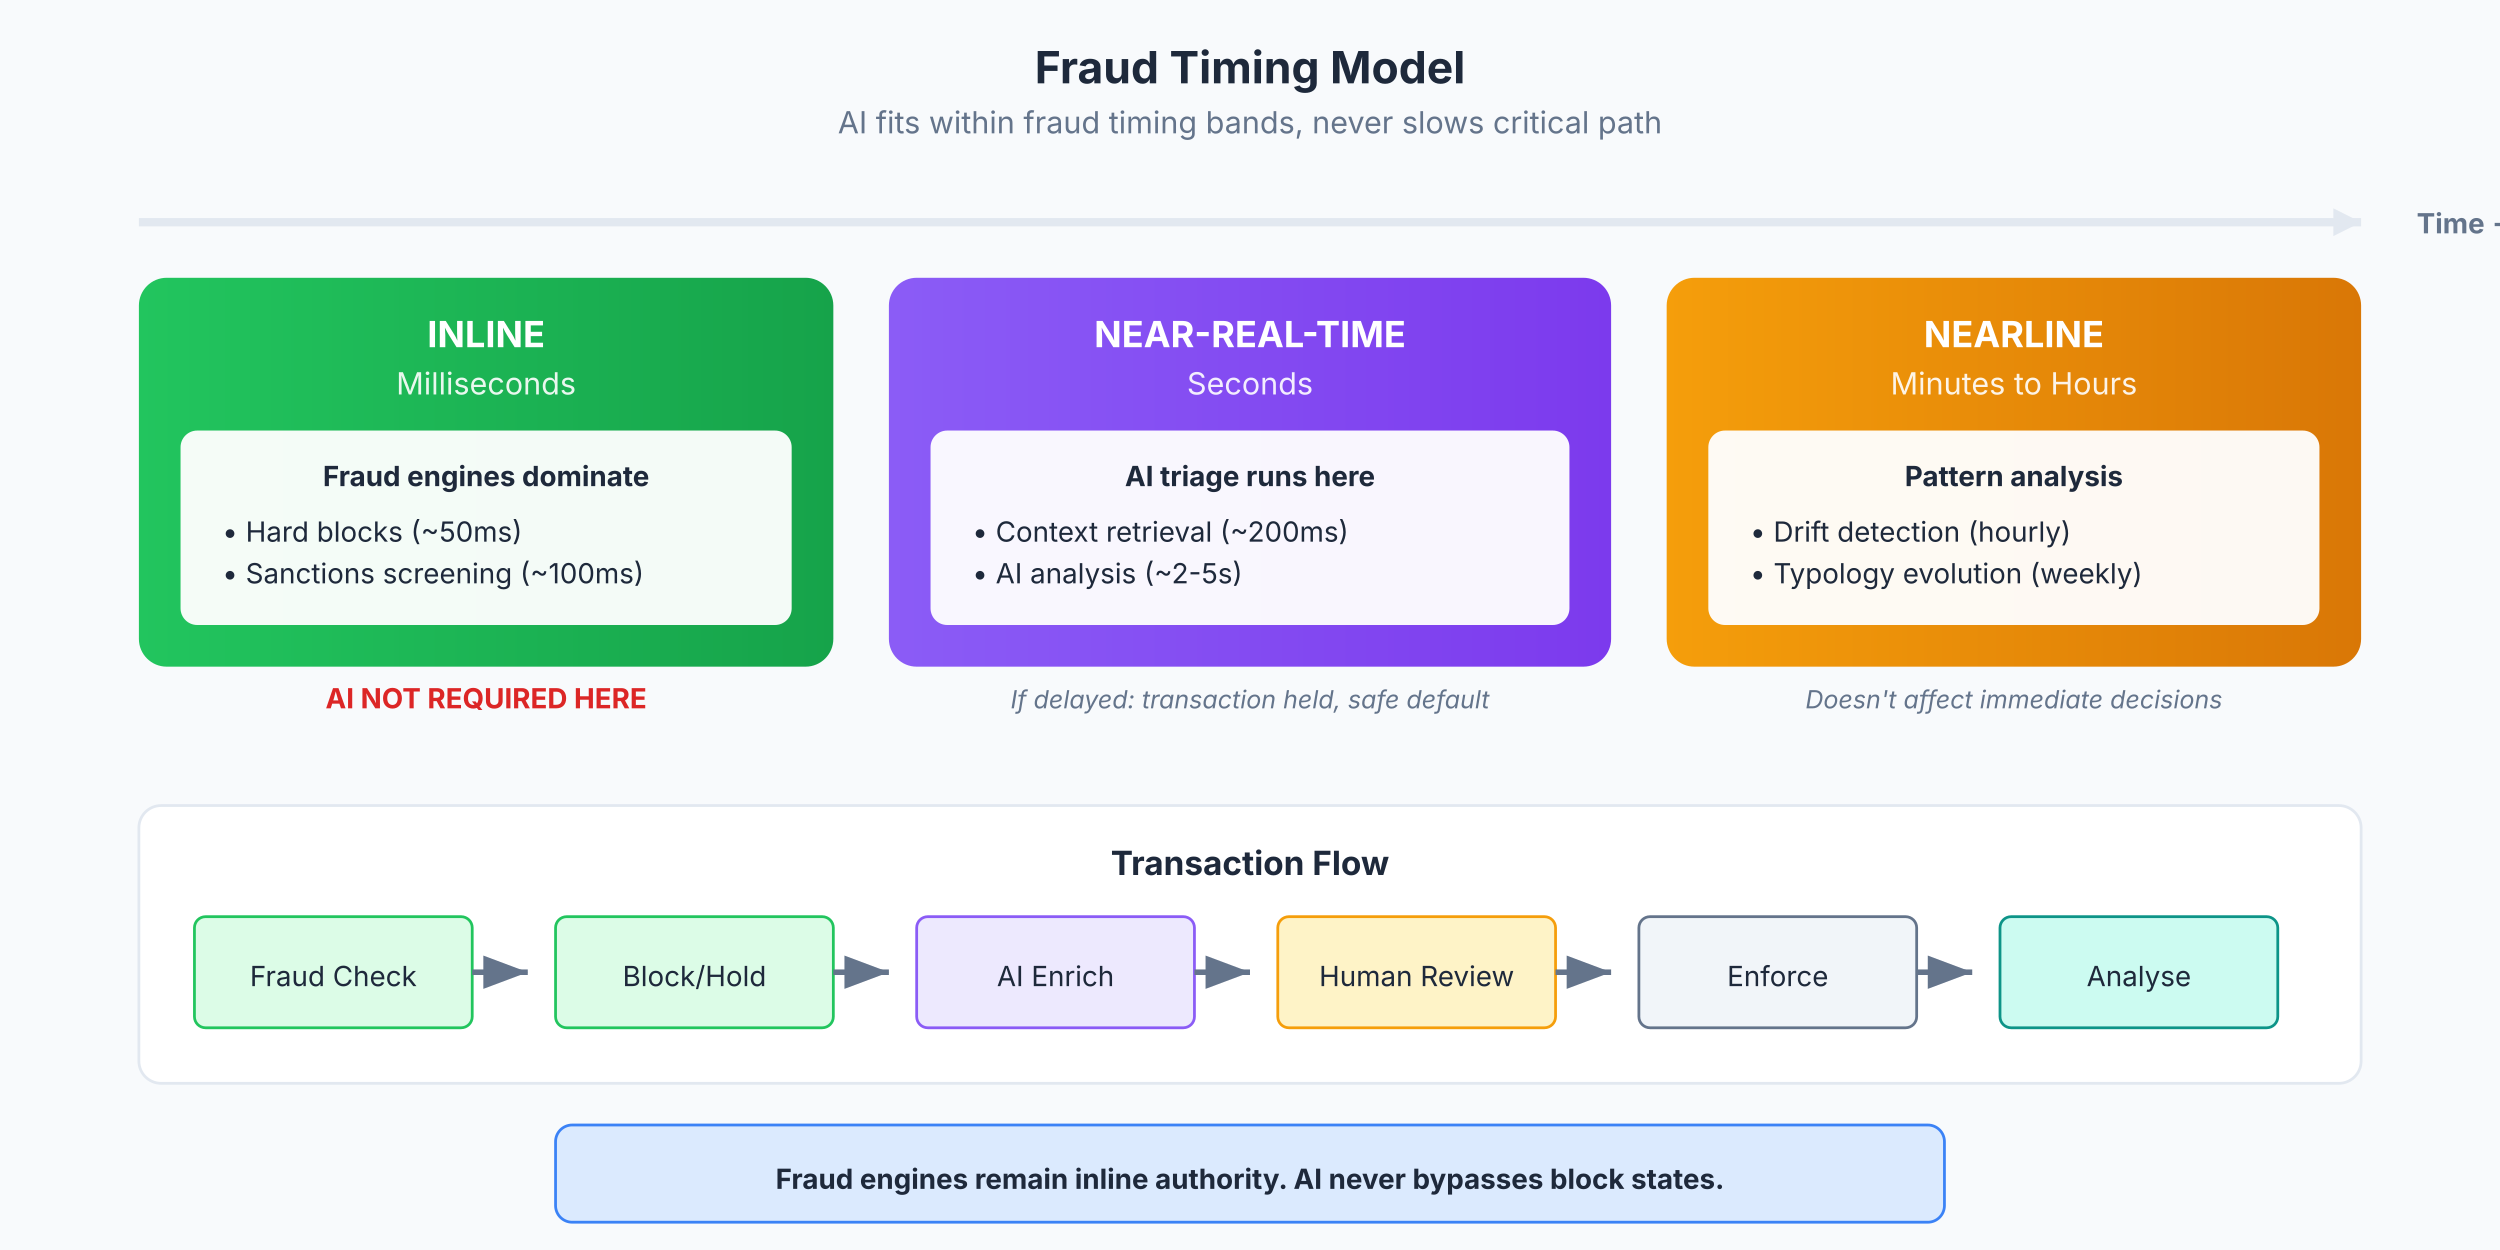
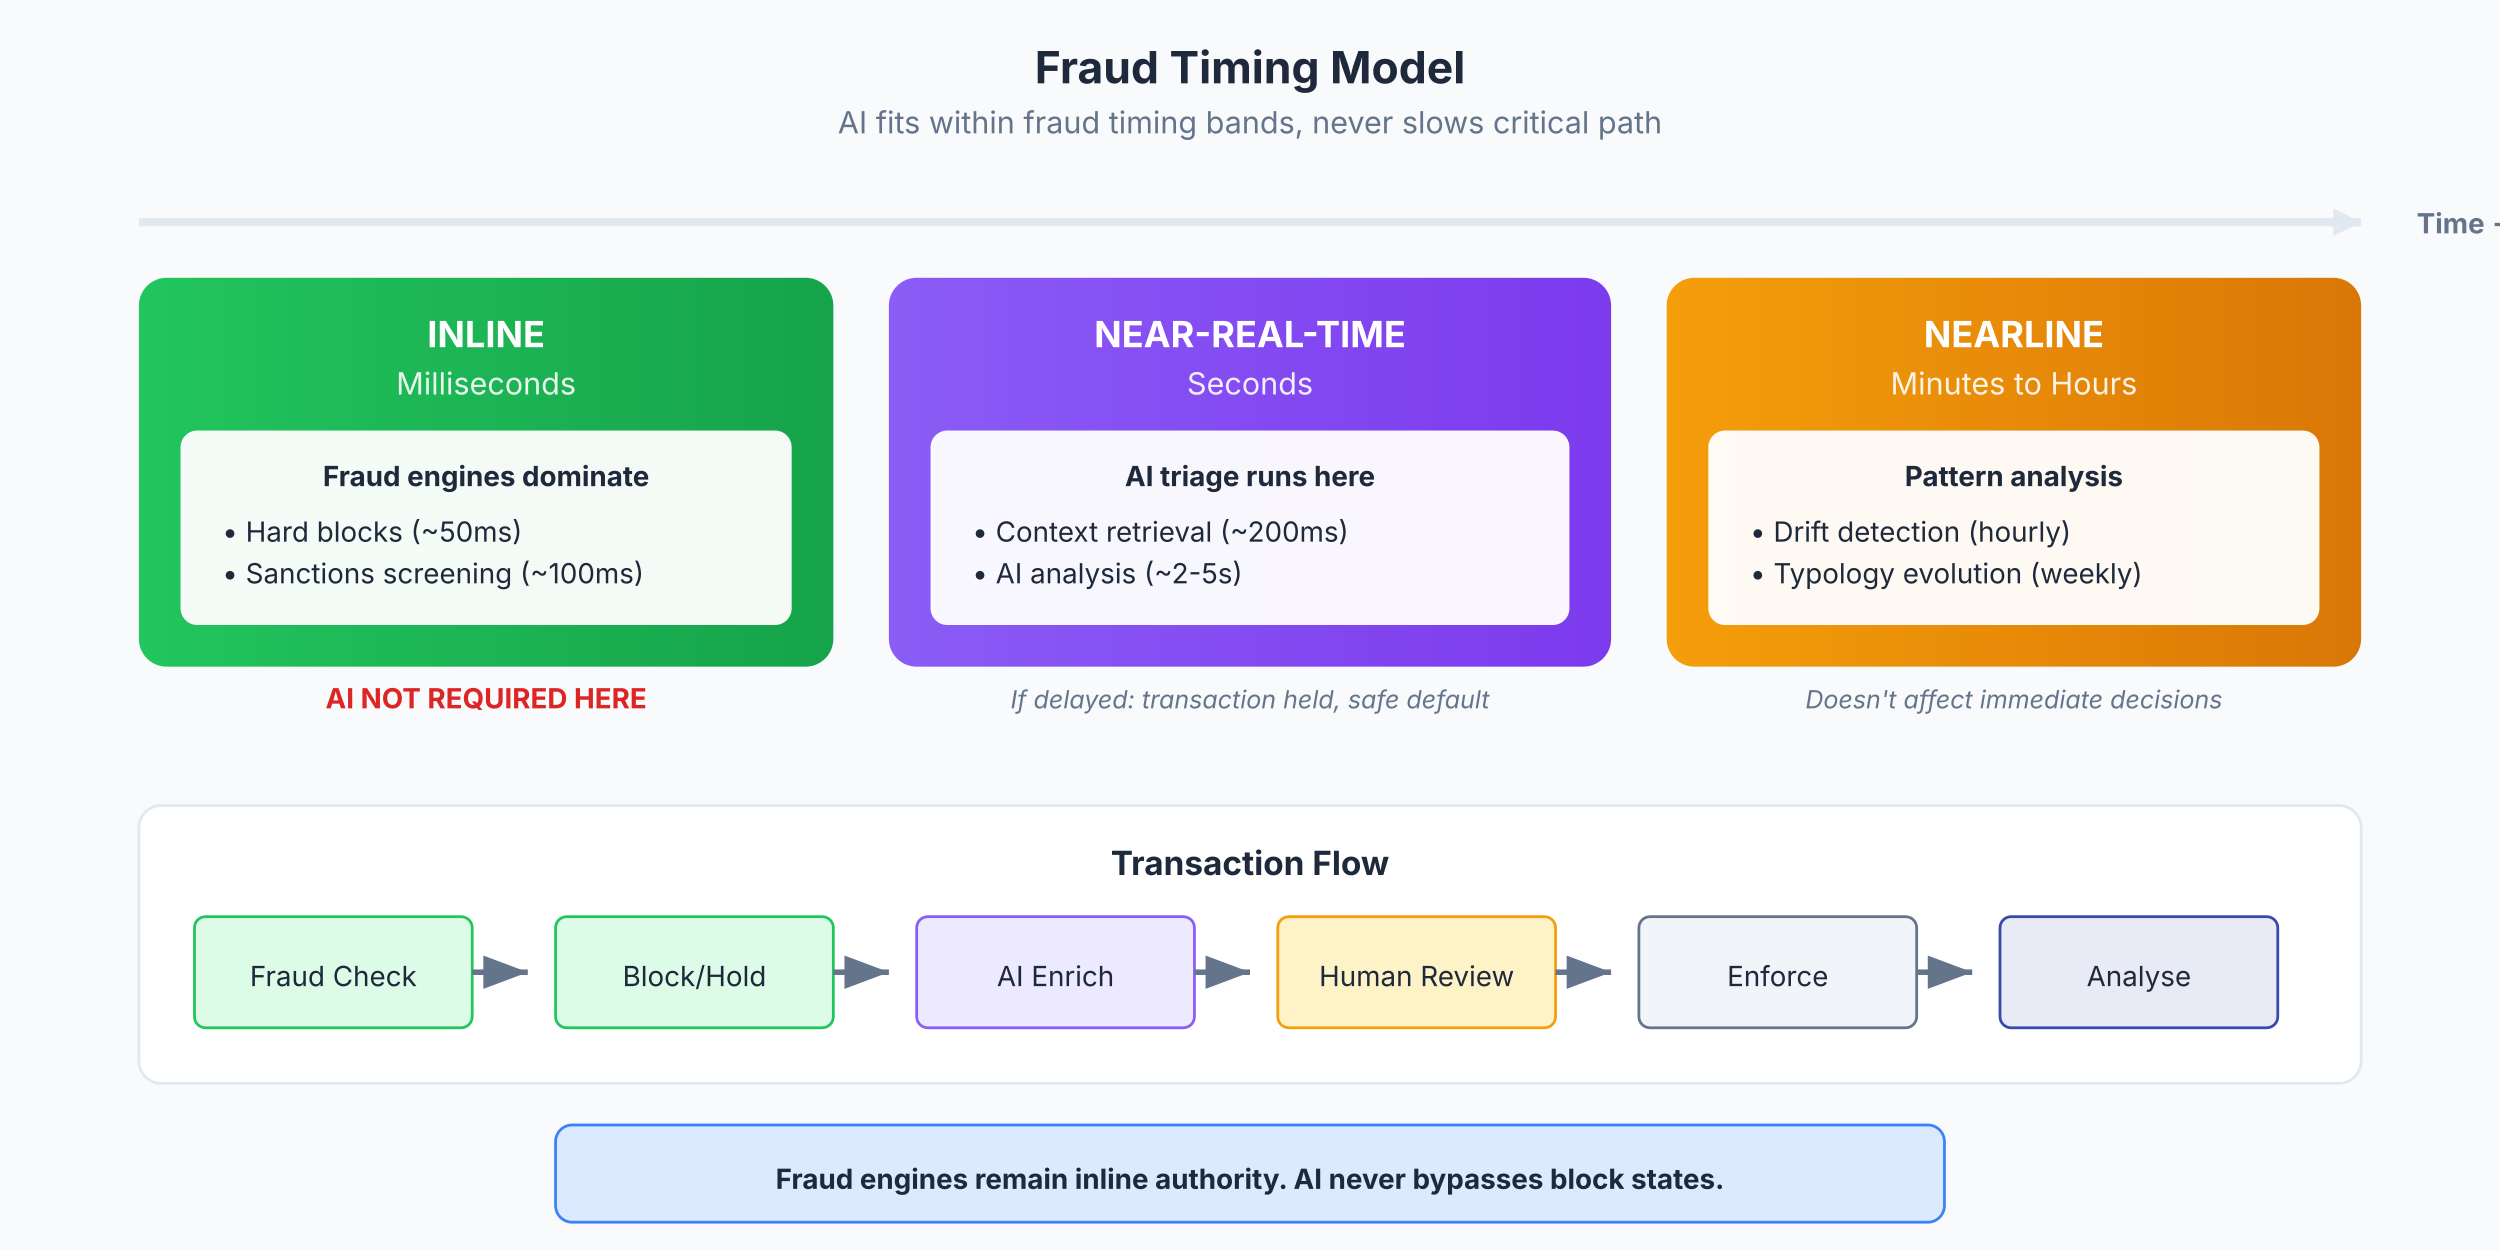
<svg xmlns="http://www.w3.org/2000/svg" viewBox="0 0 900 450" width="900" height="450">
  <defs>
    <marker id="arrow" markerWidth="8" markerHeight="6" refX="8" refY="3" orient="auto">
      <polygon points="0 0, 8 3, 0 6" fill="#64748b" />
    </marker>
    <linearGradient id="greenGrad" x1="0%" y1="0%" x2="100%" y2="0%">
      <stop offset="0%" style="stop-color:#22c55e" />
      <stop offset="100%" style="stop-color:#16a34a" />
    </linearGradient>
    <linearGradient id="purpleGrad" x1="0%" y1="0%" x2="100%" y2="0%">
      <stop offset="0%" style="stop-color:#8b5cf6" />
      <stop offset="100%" style="stop-color:#7c3aed" />
    </linearGradient>
    <linearGradient id="amberGrad" x1="0%" y1="0%" x2="100%" y2="0%">
      <stop offset="0%" style="stop-color:#f59e0b" />
      <stop offset="100%" style="stop-color:#d97706" />
    </linearGradient>
  </defs>
  <style>
    .title { font: bold 16px Inter, system-ui, sans-serif; fill: #1e293b; }
    .subtitle { font: 11px Inter, system-ui, sans-serif; fill: #64748b; }
    .band-title { font: bold 13px Inter, system-ui, sans-serif; fill: white; }
    .band-time { font: 11px Inter, system-ui, sans-serif; fill: rgba(255,255,255,0.9); }
    .control { font: 10px Inter, system-ui, sans-serif; fill: #1e293b; }
    .timing { font: bold 10px Inter, system-ui, sans-serif; fill: #64748b; }
    .note { font: 9px Inter, system-ui, sans-serif; fill: #64748b; font-style: italic; }
    .highlight { font: bold 10px Inter, system-ui, sans-serif; fill: #dc2626; }
  </style>
  <rect width="900" height="450" fill="#f8fafc" />
  <text x="450" y="30" text-anchor="middle" class="title">Fraud Timing Model</text>
  <text x="450" y="48" text-anchor="middle" class="subtitle">AI fits within fraud timing bands, never slows critical path</text>
  <line x1="50" y1="80" x2="850" y2="80" stroke="#e2e8f0" stroke-width="3" />
  <polygon points="850,80 840,75 840,85" fill="#e2e8f0" />
  <text x="870" y="84" class="timing">Time →</text>
  <rect x="50" y="100" width="250" height="140" rx="10" fill="url(#greenGrad)" />
  <text x="175" y="125" text-anchor="middle" class="band-title">INLINE</text>
  <text x="175" y="142" text-anchor="middle" class="band-time">Milliseconds</text>
  <rect x="65" y="155" width="220" height="70" rx="6" fill="rgba(255,255,255,0.95)" />
  <text x="175" y="175" text-anchor="middle" class="control" style="font-weight:bold">Fraud engines dominate</text>
  <text x="80" y="195" class="control">• Hard blocks (~50ms)</text>
  <text x="80" y="210" class="control">• Sanctions screening (~100ms)</text>
  <text x="175" y="255" text-anchor="middle" class="highlight">AI NOT REQUIRED HERE</text>
  <rect x="320" y="100" width="260" height="140" rx="10" fill="url(#purpleGrad)" />
  <text x="450" y="125" text-anchor="middle" class="band-title">NEAR-REAL-TIME</text>
  <text x="450" y="142" text-anchor="middle" class="band-time">Seconds</text>
  <rect x="335" y="155" width="230" height="70" rx="6" fill="rgba(255,255,255,0.95)" />
  <text x="450" y="175" text-anchor="middle" class="control" style="font-weight:bold">AI triage runs here</text>
  <text x="350" y="195" class="control">• Context retrieval (~200ms)</text>
  <text x="350" y="210" class="control">• AI analysis (~2-5s)</text>
  <text x="450" y="255" text-anchor="middle" class="note">If delayed: transaction held, safe default</text>
  <rect x="600" y="100" width="250" height="140" rx="10" fill="url(#amberGrad)" />
  <text x="725" y="125" text-anchor="middle" class="band-title">NEARLINE</text>
  <text x="725" y="142" text-anchor="middle" class="band-time">Minutes to Hours</text>
  <rect x="615" y="155" width="220" height="70" rx="6" fill="rgba(255,255,255,0.95)" />
  <text x="725" y="175" text-anchor="middle" class="control" style="font-weight:bold">Pattern analysis</text>
  <text x="630" y="195" class="control">• Drift detection (hourly)</text>
  <text x="630" y="210" class="control">• Typology evolution (weekly)</text>
  <text x="725" y="255" text-anchor="middle" class="note">Doesn't affect immediate decisions</text>
  <rect x="50" y="290" width="800" height="100" rx="8" fill="white" stroke="#e2e8f0" stroke-width="1" />
  <text x="450" y="315" text-anchor="middle" class="control" style="font-weight:bold;font-size:12px">Transaction Flow</text>
  <rect x="70" y="330" width="100" height="40" rx="4" fill="#dcfce7" stroke="#22c55e" />
  <text x="120" y="355" text-anchor="middle" class="control">Fraud Check</text>
  <line x1="170" y1="350" x2="190" y2="350" stroke="#64748b" stroke-width="2" marker-end="url(#arrow)" />
  <rect x="200" y="330" width="100" height="40" rx="4" fill="#dcfce7" stroke="#22c55e" />
  <text x="250" y="355" text-anchor="middle" class="control">Block/Hold</text>
  <line x1="300" y1="350" x2="320" y2="350" stroke="#64748b" stroke-width="2" marker-end="url(#arrow)" />
  <rect x="330" y="330" width="100" height="40" rx="4" fill="#ede9fe" stroke="#8b5cf6" />
  <text x="380" y="355" text-anchor="middle" class="control">AI Enrich</text>
  <line x1="430" y1="350" x2="450" y2="350" stroke="#64748b" stroke-width="2" marker-end="url(#arrow)" />
  <rect x="460" y="330" width="100" height="40" rx="4" fill="#fef3c7" stroke="#f59e0b" />
  <text x="510" y="355" text-anchor="middle" class="control">Human Review</text>
  <line x1="560" y1="350" x2="580" y2="350" stroke="#64748b" stroke-width="2" marker-end="url(#arrow)" />
  <rect x="590" y="330" width="100" height="40" rx="4" fill="#f1f5f9" stroke="#64748b" />
  <text x="640" y="355" text-anchor="middle" class="control">Enforce</text>
  <line x1="690" y1="350" x2="710" y2="350" stroke="#64748b" stroke-width="2" marker-end="url(#arrow)" />
-   <rect x="720" y="330" width="100" height="40" rx="4" fill="#ccfbf1" stroke="#0d9488" />
+   <rect x="720" y="330" width="100" height="40" rx="4" fill="#e8eaf6" stroke="#3949ab" />
  <text x="770" y="355" text-anchor="middle" class="control">Analyse</text>
  <rect x="200" y="405" width="500" height="35" rx="6" fill="#dbeafe" stroke="#3b82f6" />
  <text x="450" y="428" text-anchor="middle" class="control" style="font-weight:bold">Fraud engines remain inline authority. AI never bypasses block states.</text>
</svg>
